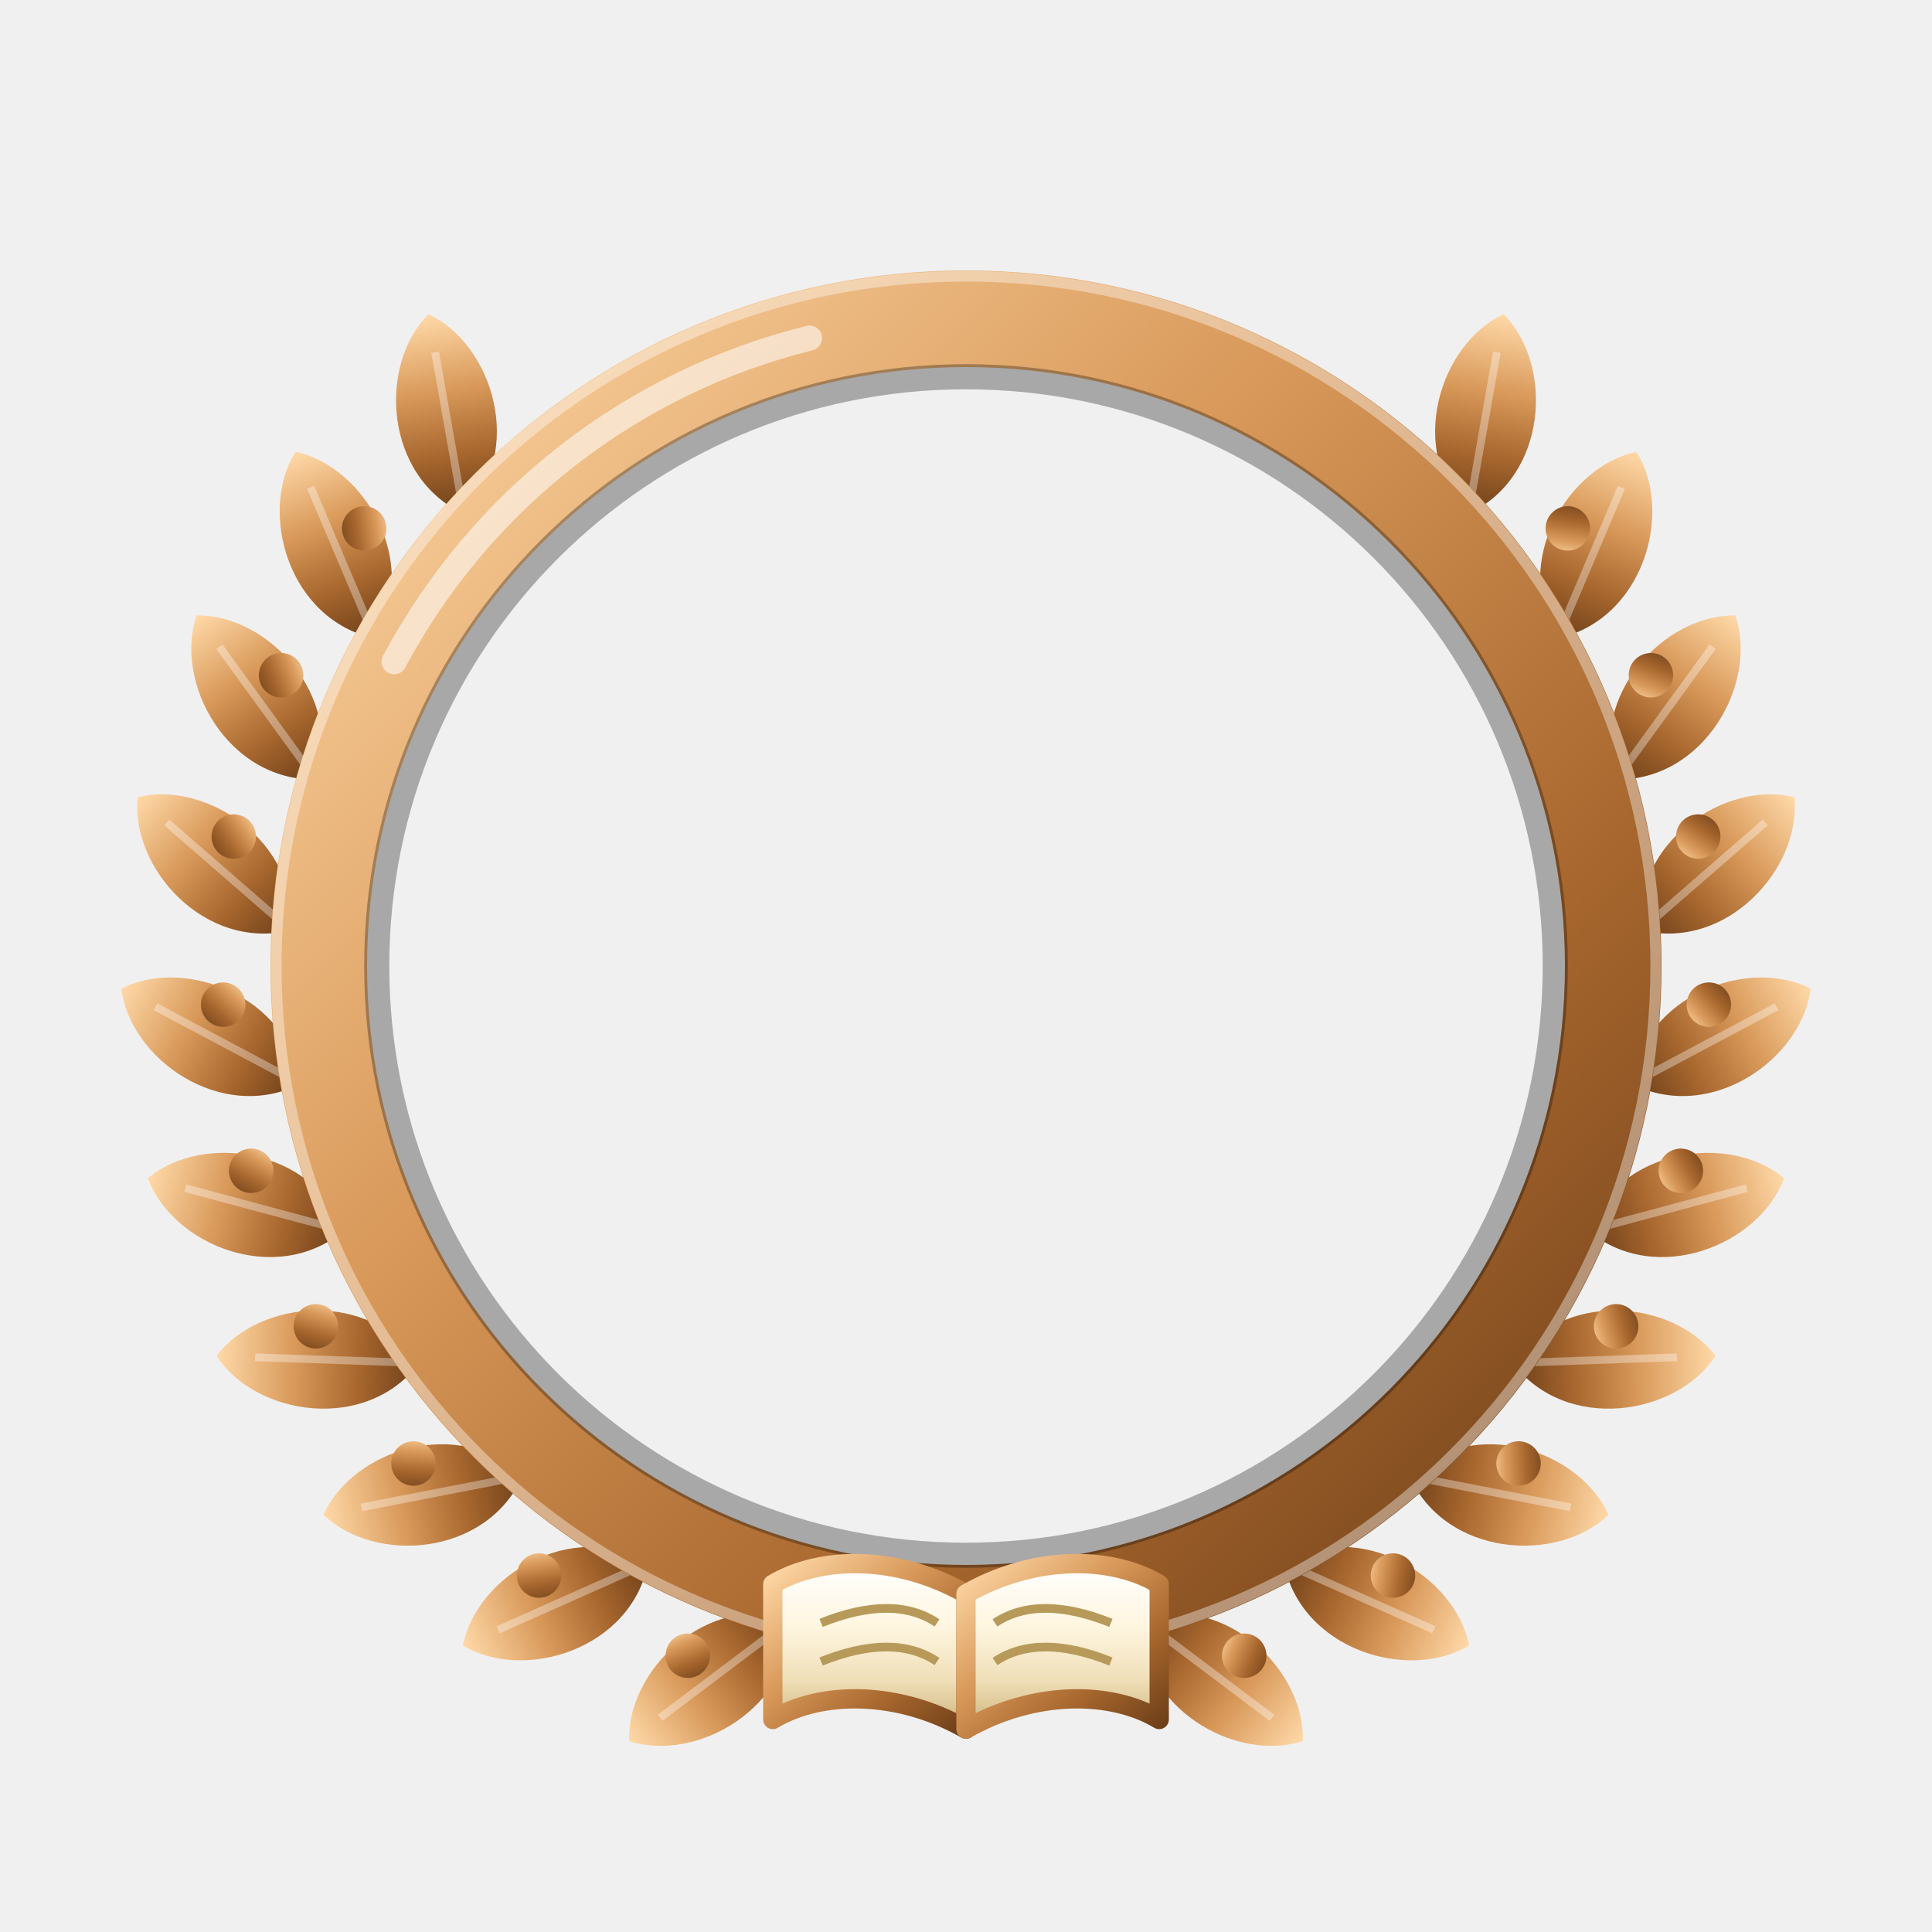
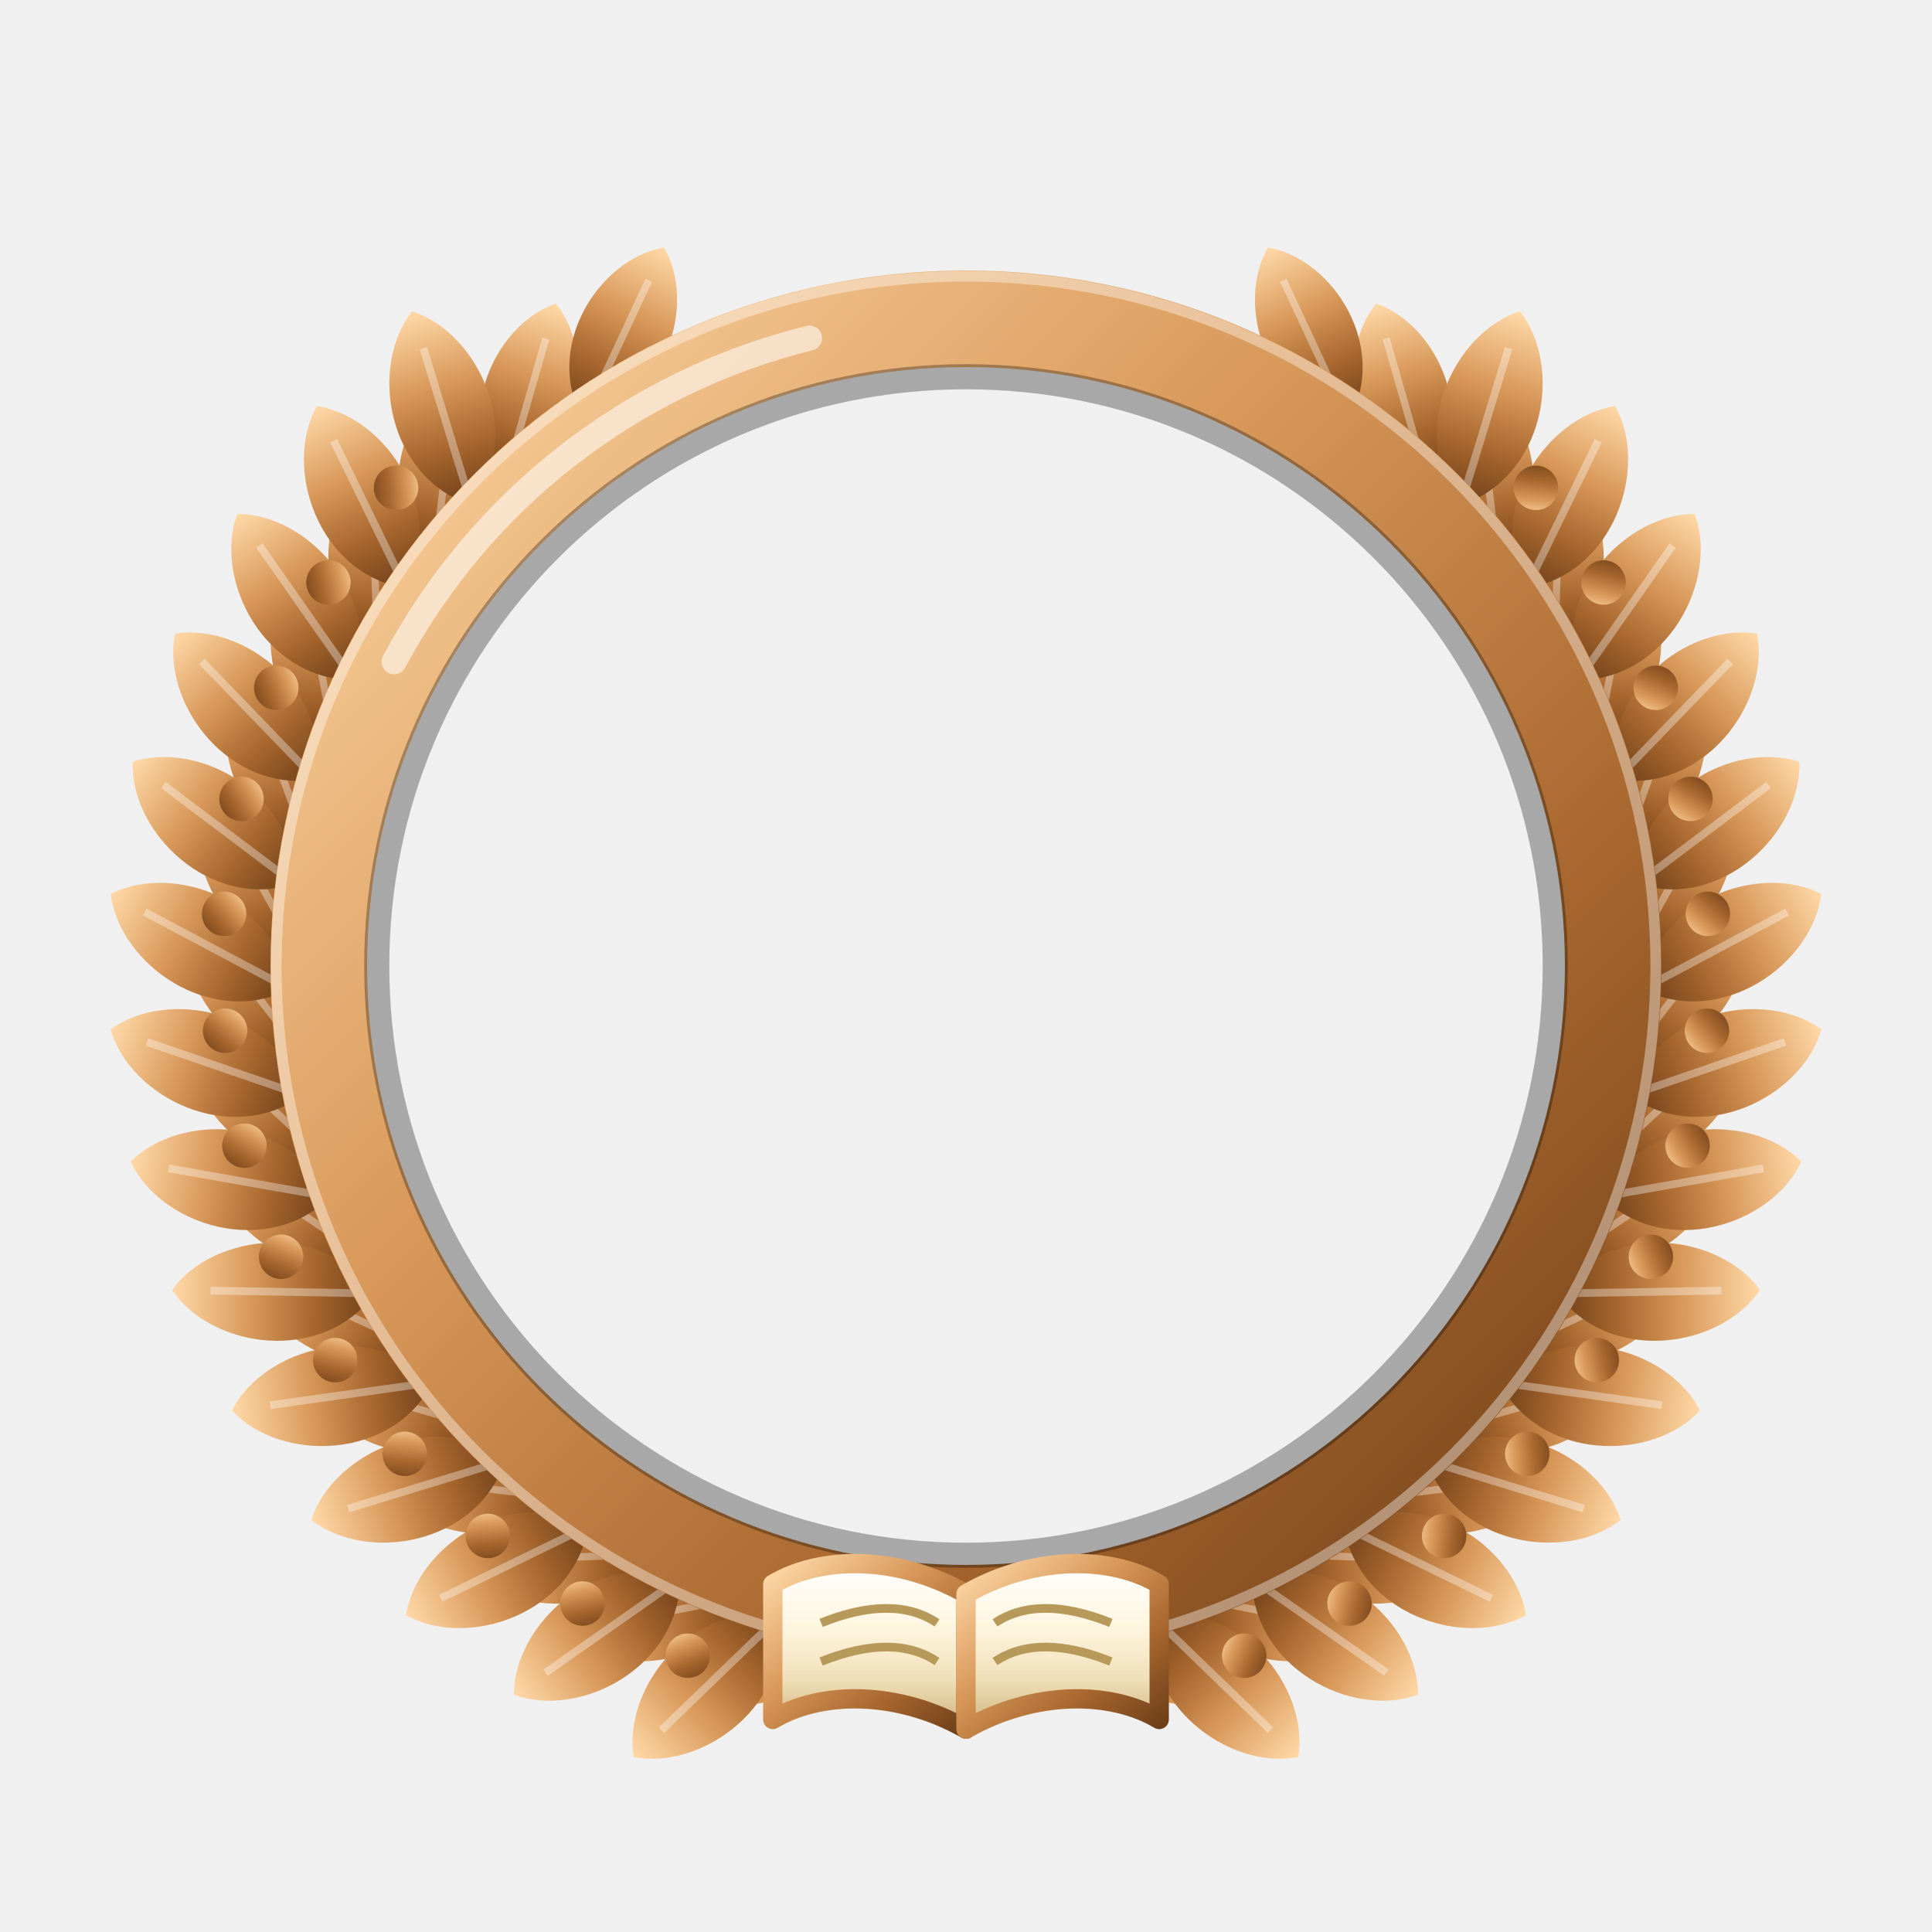
<svg xmlns="http://www.w3.org/2000/svg" viewBox="0 0 200 200">
  <defs>
    <linearGradient id="g" x1="0" y1="0" x2="1" y2="1">
      <stop offset="0" stop-color="#ffd9a8" />
      <stop offset="0.38" stop-color="#d99a5b" />
      <stop offset="0.7" stop-color="#a8672e" />
      <stop offset="1" stop-color="#6e3f19" />
    </linearGradient>
    <linearGradient id="gv" x1="0" y1="0" x2="0" y2="1">
      <stop offset="0" stop-color="#ffd9a8" />
      <stop offset="0.38" stop-color="#d99a5b" />
      <stop offset="0.7" stop-color="#a8672e" />
      <stop offset="1" stop-color="#6e3f19" />
    </linearGradient>
    <linearGradient id="gr" x1="0" y1="0" x2="1" y2="1">
      <stop offset="0" stop-color="#6e3f19" />
      <stop offset="0.38" stop-color="#a8672e" />
      <stop offset="0.7" stop-color="#d99a5b" />
      <stop offset="1" stop-color="#ffd9a8" />
    </linearGradient>
    <linearGradient id="gold" x1="0" y1="0" x2="1" y2="1">
      <stop offset="0" stop-color="#fff3b0" />
      <stop offset="0.38" stop-color="#ffd23f" />
      <stop offset="0.7" stop-color="#e0a100" />
      <stop offset="1" stop-color="#9a6a00" />
    </linearGradient>
    <linearGradient id="cream" x1="0" y1="0" x2="0" y2="1">
      <stop offset="0" stop-color="#ffffff" />
      <stop offset="0.38" stop-color="#fff6e0" />
      <stop offset="0.7" stop-color="#f0dfb8" />
      <stop offset="1" stop-color="#cdb27a" />
    </linearGradient>
    <g id="l">
      <path d="M0 0C7.5 -5.3 6 -16.8 0 -21C-6 -16.8 -7.5 -5.3 0 0Z" fill="url(#gv)" />
      <path d="M0-1V-17" stroke="#fff" stroke-opacity=".35" stroke-width=".8" />
    </g>
    <g id="b">
      <circle r="2.3" fill="url(#gr)" />
    </g>
    <g id="book">
      <path d="M0-3C-7-7-15-7-20-4V10C-15 7-7 7 0 11Z" fill="url(#cream)" stroke="url(#g)" stroke-width="2" stroke-linejoin="round" />
      <path d="M0-3C7-7 15-7 20-4V10C15 7 7 7 0 11Z" fill="url(#cream)" stroke="url(#g)" stroke-width="2" stroke-linejoin="round" />
      <path d="M-15 0C-10-2-6-2-3 0M-15 4C-10 2-6 2-3 4M15 0C10-2 6-2 3 0M15 4C10 2 6 2 3 4" fill="none" stroke="#b79a5a" stroke-width=".9" />
    </g>
  </defs>
-   <use href="#l" transform="translate(118.1 167.6) rotate(127)" />
-   <use href="#l" transform="translate(81.9 167.6) rotate(233) scale(-1 1)" />
-   <use href="#l" transform="translate(132.9 161.8) rotate(114)" />
-   <use href="#l" transform="translate(67.1 161.8) rotate(246) scale(-1 1)" />
-   <use href="#l" transform="translate(145.9 152.8) rotate(101)" />
-   <use href="#l" transform="translate(54.1 152.8) rotate(259) scale(-1 1)" />
-   <use href="#l" transform="translate(156.6 141.1) rotate(88)" />
-   <use href="#l" transform="translate(43.4 141.1) rotate(272) scale(-1 1)" />
-   <use href="#l" transform="translate(164.4 127.4) rotate(75)" />
-   <use href="#l" transform="translate(35.6 127.4) rotate(285) scale(-1 1)" />
-   <use href="#l" transform="translate(168.9 112.2) rotate(62)" />
-   <use href="#l" transform="translate(31.1 112.2) rotate(298) scale(-1 1)" />
-   <use href="#l" transform="translate(169.9 96.3) rotate(49)" />
-   <use href="#l" transform="translate(30.1 96.3) rotate(311) scale(-1 1)" />
-   <use href="#l" transform="translate(167.3 80.7) rotate(36)" />
-   <use href="#l" transform="translate(32.7 80.7) rotate(324) scale(-1 1)" />
-   <use href="#l" transform="translate(161.2 66.1) rotate(23)" />
-   <use href="#l" transform="translate(38.8 66.1) rotate(337) scale(-1 1)" />
-   <use href="#l" transform="translate(152 53.2) rotate(10)" />
-   <use href="#l" transform="translate(48 53.2) rotate(350) scale(-1 1)" />
+   <use href="#l" transform="translate(112 168) rotate(110) scale(0.94)" />
+   <use href="#l" transform="translate(88 168) rotate(250) scale(-1 1) scale(0.94)" />
+   <use href="#l" transform="translate(122.5 165.2) rotate(101) scale(0.94)" />
+   <use href="#l" transform="translate(77.5 165.2) rotate(259) scale(-1 1) scale(0.94)" />
+   <use href="#l" transform="translate(132.4 160.9) rotate(92) scale(0.94)" />
+   <use href="#l" transform="translate(67.6 160.9) rotate(268) scale(-1 1) scale(0.94)" />
+   <use href="#l" transform="translate(141.5 155.1) rotate(83) scale(0.94)" />
+   <use href="#l" transform="translate(58.5 155.1) rotate(277) scale(-1 1) scale(0.94)" />
+   <use href="#l" transform="translate(149.6 147.9) rotate(74) scale(0.94)" />
+   <use href="#l" transform="translate(50.4 147.9) rotate(286) scale(-1 1) scale(0.94)" />
+   <use href="#l" transform="translate(156.5 139.6) rotate(65) scale(0.94)" />
+   <use href="#l" transform="translate(43.5 139.6) rotate(295) scale(-1 1) scale(0.94)" />
+   <use href="#l" transform="translate(162 130.2) rotate(56) scale(0.94)" />
+   <use href="#l" transform="translate(38 130.2) rotate(304) scale(-1 1) scale(0.94)" />
+   <use href="#l" transform="translate(166 120.2) rotate(47) scale(0.94)" />
+   <use href="#l" transform="translate(34 120.2) rotate(313) scale(-1 1) scale(0.94)" />
+   <use href="#l" transform="translate(168.3 109.6) rotate(38) scale(0.94)" />
+   <use href="#l" transform="translate(31.7 109.6) rotate(322) scale(-1 1) scale(0.94)" />
+   <use href="#l" transform="translate(169 98.8) rotate(29) scale(0.94)" />
+   <use href="#l" transform="translate(31 98.8) rotate(331) scale(-1 1) scale(0.94)" />
+   <use href="#l" transform="translate(168 88) rotate(20) scale(0.94)" />
+   <use href="#l" transform="translate(32 88) rotate(340) scale(-1 1) scale(0.94)" />
+   <use href="#l" transform="translate(165.2 77.5) rotate(11) scale(0.94)" />
+   <use href="#l" transform="translate(34.8 77.5) rotate(349) scale(-1 1) scale(0.94)" />
+   <use href="#l" transform="translate(160.9 67.6) rotate(2) scale(0.94)" />
+   <use href="#l" transform="translate(39.1 67.6) rotate(358) scale(-1 1) scale(0.94)" />
+   <use href="#l" transform="translate(155.1 58.5) rotate(-7) scale(0.94)" />
+   <use href="#l" transform="translate(44.9 58.5) rotate(367) scale(-1 1) scale(0.94)" />
+   <use href="#l" transform="translate(147.9 50.4) rotate(-16) scale(0.94)" />
+   <use href="#l" transform="translate(52.1 50.4) rotate(376) scale(-1 1) scale(0.94)" />
+   <use href="#l" transform="translate(139.6 43.5) rotate(-25) scale(0.94)" />
+   <use href="#l" transform="translate(60.4 43.5) rotate(385) scale(-1 1) scale(0.94)" />
+   <use href="#l" transform="translate(119.3 167.3) rotate(134)" />
+   <use href="#l" transform="translate(80.7 167.3) rotate(226) scale(-1 1)" />
+   <use href="#l" transform="translate(129.6 163.4) rotate(125)" />
+   <use href="#l" transform="translate(70.4 163.4) rotate(235) scale(-1 1)" />
+   <use href="#l" transform="translate(139.1 158) rotate(116)" />
+   <use href="#l" transform="translate(60.9 158) rotate(244) scale(-1 1)" />
+   <use href="#l" transform="translate(147.7 151.2) rotate(107)" />
+   <use href="#l" transform="translate(52.3 151.2) rotate(253) scale(-1 1)" />
+   <use href="#l" transform="translate(155.2 143.1) rotate(98)" />
+   <use href="#l" transform="translate(44.8 143.1) rotate(262) scale(-1 1)" />
+   <use href="#l" transform="translate(161.2 133.9) rotate(89)" />
+   <use href="#l" transform="translate(38.8 133.9) rotate(271) scale(-1 1)" />
+   <use href="#l" transform="translate(165.8 123.9) rotate(80)" />
+   <use href="#l" transform="translate(34.2 123.9) rotate(280) scale(-1 1)" />
+   <use href="#l" transform="translate(168.7 113.4) rotate(71)" />
+   <use href="#l" transform="translate(31.3 113.4) rotate(289) scale(-1 1)" />
+   <use href="#l" transform="translate(170 102.4) rotate(62)" />
+   <use href="#l" transform="translate(30 102.4) rotate(298) scale(-1 1)" />
+   <use href="#l" transform="translate(169.5 91.5) rotate(53)" />
+   <use href="#l" transform="translate(30.5 91.5) rotate(307) scale(-1 1)" />
+   <use href="#l" transform="translate(167.3 80.7) rotate(44)" />
+   <use href="#l" transform="translate(32.7 80.7) rotate(316) scale(-1 1)" />
+   <use href="#l" transform="translate(163.4 70.4) rotate(35)" />
+   <use href="#l" transform="translate(36.6 70.4) rotate(325) scale(-1 1)" />
+   <use href="#l" transform="translate(158 60.9) rotate(26)" />
+   <use href="#l" transform="translate(42 60.9) rotate(334) scale(-1 1)" />
+   <use href="#l" transform="translate(151.2 52.3) rotate(17)" />
+   <use href="#l" transform="translate(48.8 52.3) rotate(343) scale(-1 1)" />
  <use href="#b" transform="translate(128.8 171.4) rotate(158)" />
  <use href="#b" transform="translate(71.2 171.4) rotate(202)" />
-   <use href="#b" transform="translate(144.2 163.1) rotate(145)" />
-   <use href="#b" transform="translate(55.8 163.1) rotate(215)" />
-   <use href="#b" transform="translate(157.2 151.5) rotate(132)" />
-   <use href="#b" transform="translate(42.8 151.5) rotate(228)" />
-   <use href="#b" transform="translate(167.3 137.3) rotate(119)" />
-   <use href="#b" transform="translate(32.7 137.3) rotate(241)" />
-   <use href="#b" transform="translate(174 121.2) rotate(106)" />
-   <use href="#b" transform="translate(26 121.2) rotate(254)" />
-   <use href="#b" transform="translate(176.9 104) rotate(93)" />
-   <use href="#b" transform="translate(23.1 104) rotate(267)" />
-   <use href="#b" transform="translate(175.8 86.6) rotate(80)" />
-   <use href="#b" transform="translate(24.2 86.6) rotate(280)" />
-   <use href="#b" transform="translate(170.9 69.9) rotate(67)" />
-   <use href="#b" transform="translate(29.1 69.9) rotate(293)" />
-   <use href="#b" transform="translate(162.3 54.7) rotate(54)" />
-   <use href="#b" transform="translate(37.7 54.7) rotate(306)" />
+   <use href="#b" transform="translate(139.7 166) rotate(149)" />
+   <use href="#b" transform="translate(60.3 166) rotate(211)" />
+   <use href="#b" transform="translate(149.5 159) rotate(140)" />
+   <use href="#b" transform="translate(50.5 159) rotate(220)" />
+   <use href="#b" transform="translate(158.1 150.5) rotate(131)" />
+   <use href="#b" transform="translate(41.9 150.5) rotate(229)" />
+   <use href="#b" transform="translate(165.3 140.8) rotate(122)" />
+   <use href="#b" transform="translate(34.7 140.8) rotate(238)" />
+   <use href="#b" transform="translate(170.9 130.1) rotate(113)" />
+   <use href="#b" transform="translate(29.1 130.1) rotate(247)" />
+   <use href="#b" transform="translate(174.7 118.6) rotate(104)" />
+   <use href="#b" transform="translate(25.3 118.6) rotate(256)" />
+   <use href="#b" transform="translate(176.7 106.7) rotate(95)" />
+   <use href="#b" transform="translate(23.3 106.7) rotate(265)" />
+   <use href="#b" transform="translate(176.8 94.6) rotate(86)" />
+   <use href="#b" transform="translate(23.2 94.6) rotate(274)" />
+   <use href="#b" transform="translate(175 82.7) rotate(77)" />
+   <use href="#b" transform="translate(25 82.7) rotate(283)" />
+   <use href="#b" transform="translate(171.4 71.2) rotate(68)" />
+   <use href="#b" transform="translate(28.6 71.2) rotate(292)" />
+   <use href="#b" transform="translate(166 60.3) rotate(59)" />
+   <use href="#b" transform="translate(34 60.3) rotate(301)" />
+   <use href="#b" transform="translate(159 50.5) rotate(50)" />
+   <use href="#b" transform="translate(41 50.5) rotate(310)" />
  <circle cx="100" cy="100" r="67" fill="none" stroke="url(#g)" stroke-width="10" />
  <circle cx="100" cy="100" r="61" fill="none" stroke="#000" stroke-opacity=".3" stroke-width="2.6" />
  <circle cx="100" cy="100" r="71.4" fill="none" stroke="#fff" stroke-opacity=".38" stroke-width="1.1" />
  <path d="M40.8 68.5A67 67 0 0 1 83.8 35" fill="none" stroke="#fff" stroke-opacity=".55" stroke-width="2.6" stroke-linecap="round" />
  <use href="#book" transform="translate(100 168)" />
</svg>
